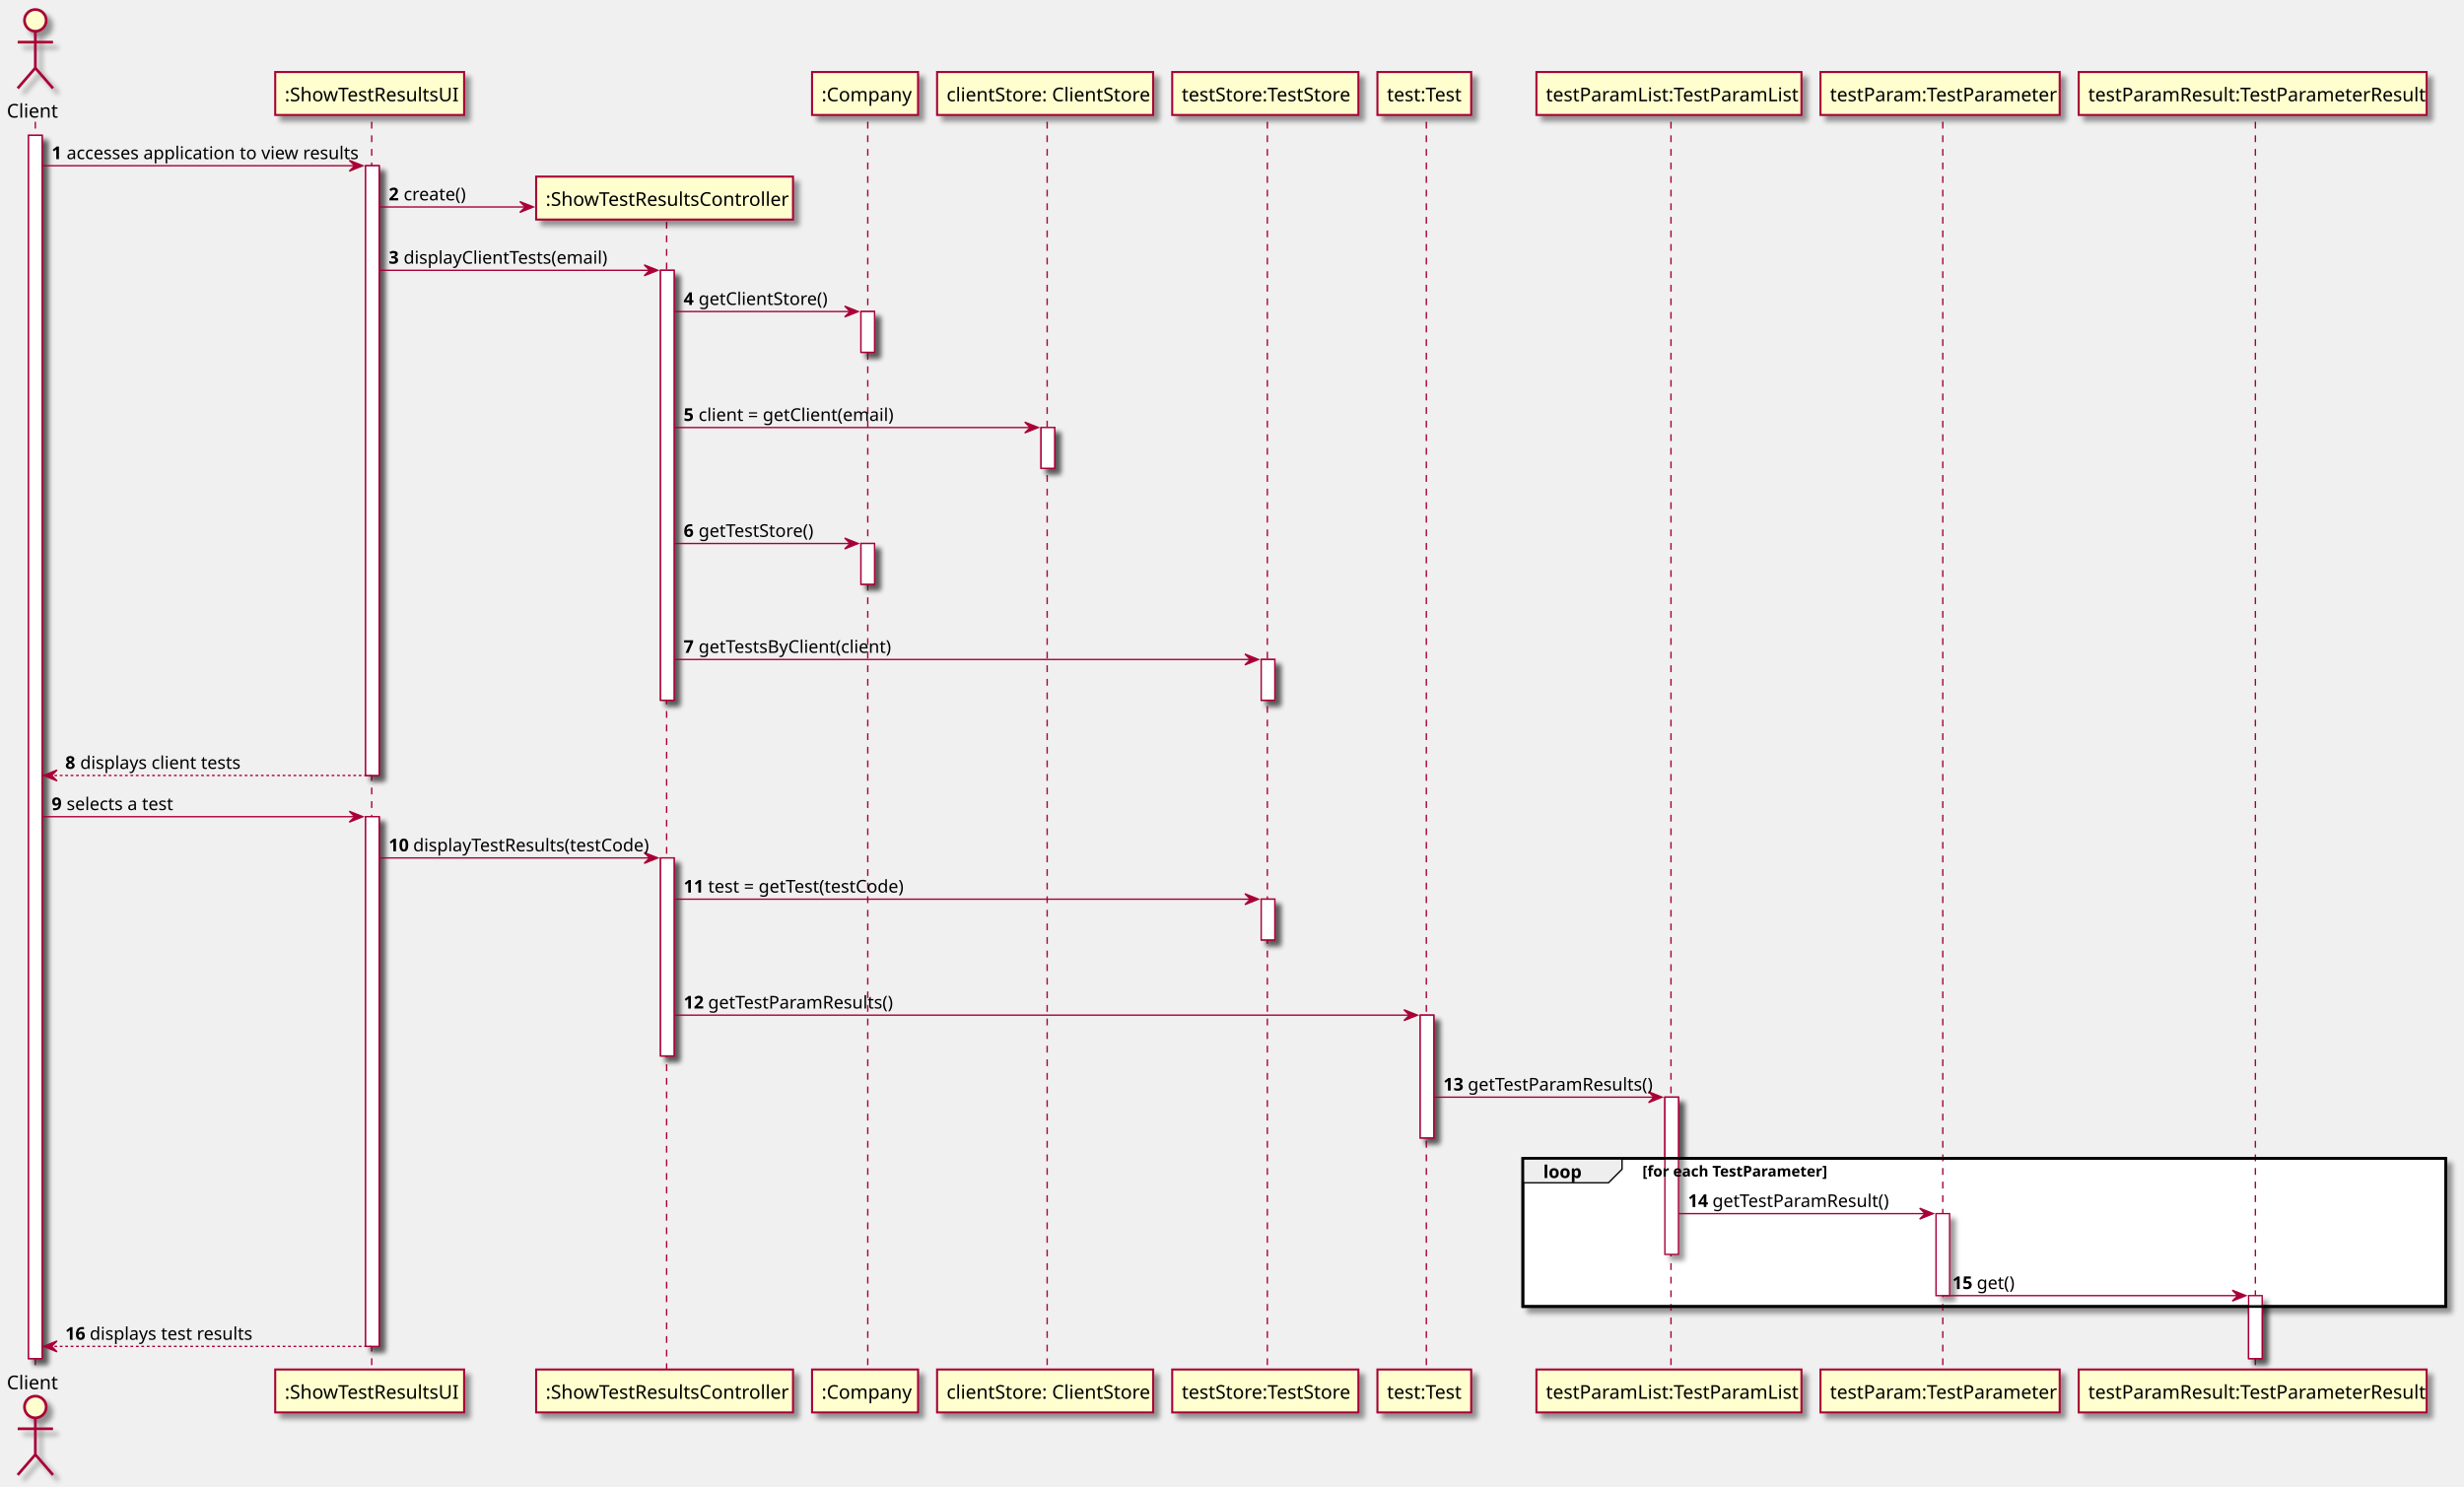
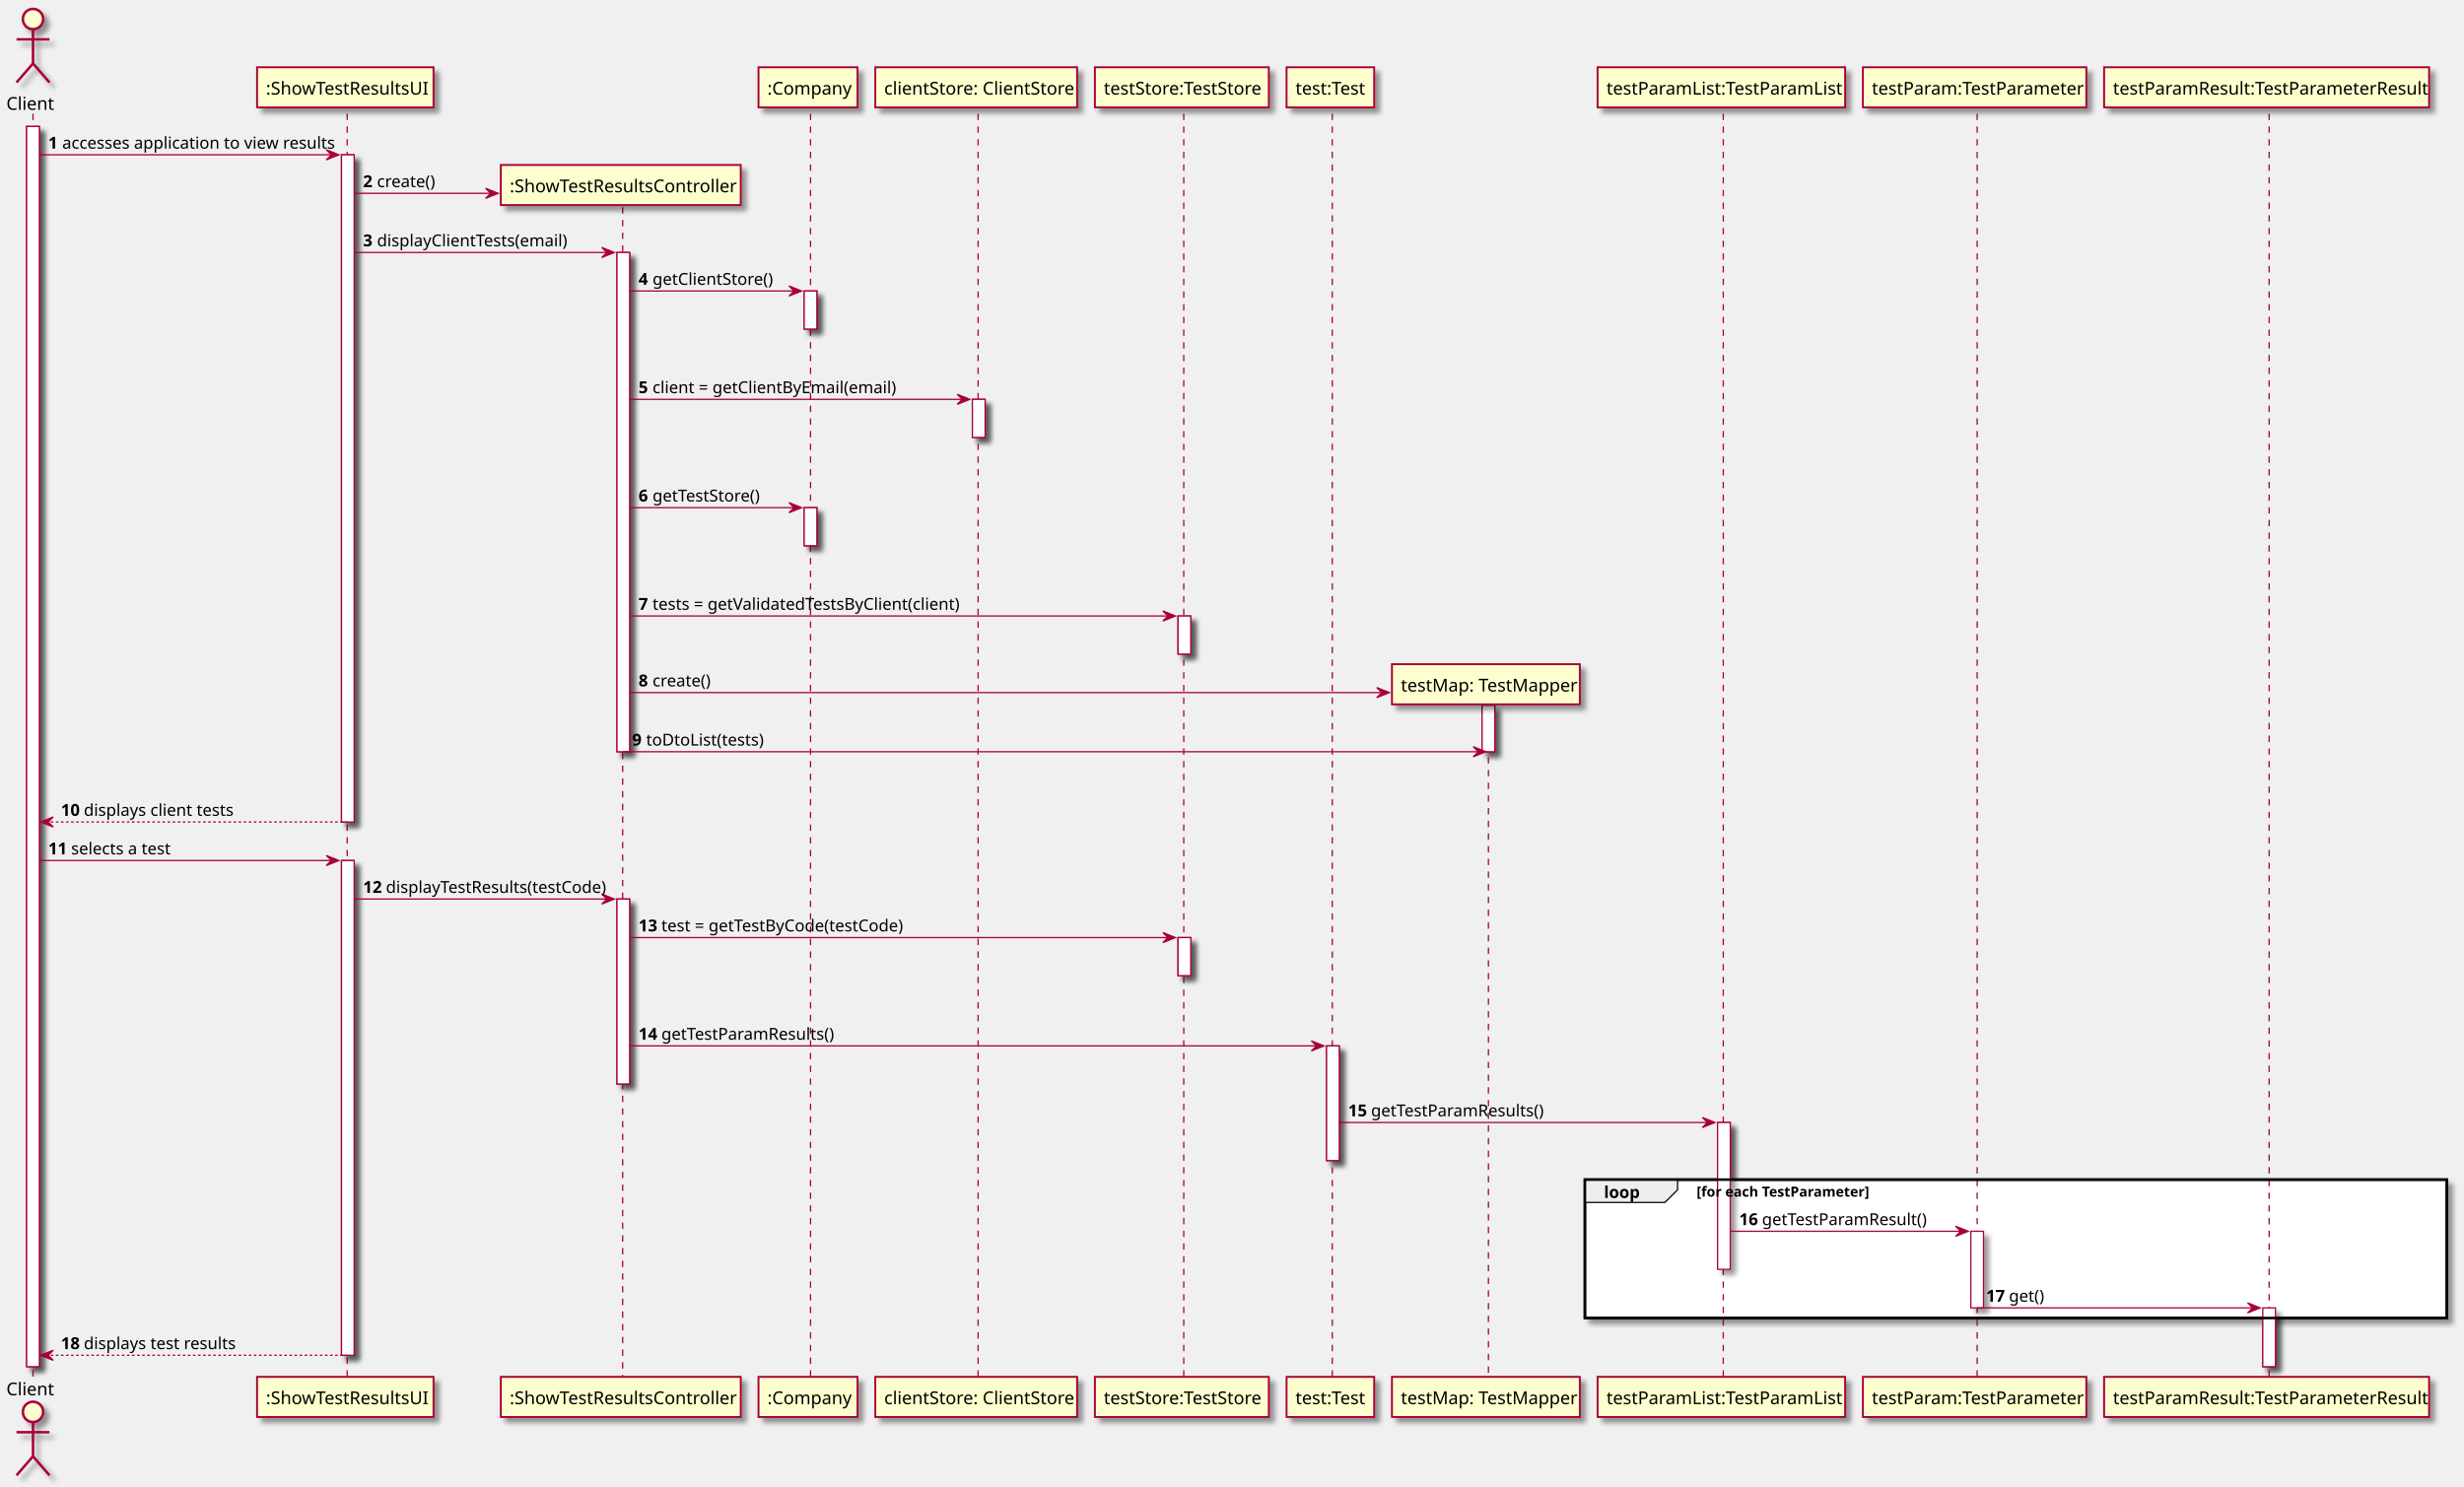
- <svg xmlns="http://www.w3.org/2000/svg" contentScriptType="application/ecmascript" contentStyleType="text/css" height="1094px" preserveAspectRatio="none" style="width:1813px;height:1094px;" version="1.1" viewBox="0 0 1813 1094" width="1813px" zoomAndPan="magnify">
+ <svg xmlns="http://www.w3.org/2000/svg" contentScriptType="application/ecmascript" contentStyleType="text/css" height="1171px" preserveAspectRatio="none" style="width:1941px;height:1171px;" version="1.1" viewBox="0 0 1941 1171" width="1941px" zoomAndPan="magnify">
  <defs>
-     <filter height="300%" id="f170vmx6jbg1ya" width="300%" x="-1" y="-1">
+     <filter height="300%" id="f13u9orrcyhufn" width="300%" x="-1" y="-1">
      <feGaussianBlur result="blurOut" stdDeviation="2.0" />
      <feColorMatrix in="blurOut" result="blurOut2" type="matrix" values="0 0 0 0 0 0 0 0 0 0 0 0 0 0 0 0 0 0 .4 0" />
      <feOffset dx="4.0" dy="4.0" in="blurOut2" result="blurOut3" />
      <feBlend in="SourceGraphic" in2="blurOut3" mode="normal" />
    </filter>
  </defs>
  <g>
-     <rect fill="#FFFFFF" filter="url(#f170vmx6jbg1ya)" height="900.234" style="stroke:#A80036;stroke-width:1.0;" width="10" x="21" y="99.609" />
-     <rect fill="#FFFFFF" filter="url(#f170vmx6jbg1ya)" height="448.719" style="stroke:#A80036;stroke-width:1.0;" width="10" x="269" y="121.961" />
-     <rect fill="#FFFFFF" filter="url(#f170vmx6jbg1ya)" height="389.812" style="stroke:#A80036;stroke-width:1.0;" width="10" x="269" y="601.031" />
-     <rect fill="#FFFFFF" filter="url(#f170vmx6jbg1ya)" height="316.406" style="stroke:#A80036;stroke-width:1.0;" width="10" x="486" y="198.922" />
-     <rect fill="#FFFFFF" filter="url(#f170vmx6jbg1ya)" height="145.703" style="stroke:#A80036;stroke-width:1.0;" width="10" x="486" y="631.383" />
-     <rect fill="#FFFFFF" filter="url(#f170vmx6jbg1ya)" height="30" style="stroke:#A80036;stroke-width:1.0;" width="10" x="633.5" y="229.273" />
-     <rect fill="#FFFFFF" filter="url(#f170vmx6jbg1ya)" height="30" style="stroke:#A80036;stroke-width:1.0;" width="10" x="633.5" y="399.977" />
-     <rect fill="#FFFFFF" filter="url(#f170vmx6jbg1ya)" height="30" style="stroke:#A80036;stroke-width:1.0;" width="10" x="766" y="314.625" />
-     <rect fill="#FFFFFF" filter="url(#f170vmx6jbg1ya)" height="30" style="stroke:#A80036;stroke-width:1.0;" width="10" x="928" y="485.328" />
-     <rect fill="#FFFFFF" filter="url(#f170vmx6jbg1ya)" height="30" style="stroke:#A80036;stroke-width:1.0;" width="10" x="928" y="661.734" />
-     <rect fill="#FFFFFF" filter="url(#f170vmx6jbg1ya)" height="90.352" style="stroke:#A80036;stroke-width:1.0;" width="10" x="1045" y="747.086" />
-     <rect fill="#FFFFFF" filter="url(#f170vmx6jbg1ya)" height="115.703" style="stroke:#A80036;stroke-width:1.0;" width="10" x="1225" y="807.438" />
-     <rect fill="#FFFFFF" filter="url(#f170vmx6jbg1ya)" height="60.352" style="stroke:#A80036;stroke-width:1.0;" width="10" x="1424.5" y="893.141" />
-     <rect fill="#FFFFFF" filter="url(#f170vmx6jbg1ya)" height="46.352" style="stroke:#A80036;stroke-width:1.0;" width="10" x="1654.5" y="953.492" />
-     <rect fill="#FFFFFF" filter="url(#f170vmx6jbg1ya)" height="109.055" style="stroke:#000000;stroke-width:2.0;" width="679" x="1120.5" y="852.438" />
-     <line style="stroke:#A80036;stroke-width:1.0;stroke-dasharray:5.0,5.0;" x1="26" x2="26" y1="89.609" y2="1008.844" />
-     <line style="stroke:#A80036;stroke-width:1.0;stroke-dasharray:5.0,5.0;" x1="273.5" x2="273.5" y1="89.609" y2="1008.844" />
-     <line style="stroke:#A80036;stroke-width:1.0;stroke-dasharray:5.0,5.0;" x1="490.5" x2="490.5" y1="163.266" y2="1008.844" />
-     <line style="stroke:#A80036;stroke-width:1.0;stroke-dasharray:5.0,5.0;" x1="638.5" x2="638.5" y1="89.609" y2="1008.844" />
-     <line style="stroke:#A80036;stroke-width:1.0;stroke-dasharray:5.0,5.0;" x1="770.5" x2="770.5" y1="89.609" y2="1008.844" />
-     <line style="stroke:#A80036;stroke-width:1.0;stroke-dasharray:5.0,5.0;" x1="932.5" x2="932.5" y1="89.609" y2="1008.844" />
-     <line style="stroke:#A80036;stroke-width:1.0;stroke-dasharray:5.0,5.0;" x1="1049.5" x2="1049.5" y1="89.609" y2="1008.844" />
-     <line style="stroke:#A80036;stroke-width:1.0;stroke-dasharray:5.0,5.0;" x1="1229.5" x2="1229.5" y1="89.609" y2="1008.844" />
-     <line style="stroke:#A80036;stroke-width:1.0;stroke-dasharray:5.0,5.0;" x1="1429.5" x2="1429.5" y1="89.609" y2="1008.844" />
-     <line style="stroke:#A80036;stroke-width:1.0;stroke-dasharray:5.0,5.0;" x1="1659.5" x2="1659.5" y1="89.609" y2="1008.844" />
+     <rect fill="#FFFFFF" filter="url(#f13u9orrcyhufn)" height="977.195" style="stroke:#A80036;stroke-width:1.0;" width="10" x="21" y="99.609" />
+     <rect fill="#FFFFFF" filter="url(#f13u9orrcyhufn)" height="525.68" style="stroke:#A80036;stroke-width:1.0;" width="10" x="269" y="121.961" />
+     <rect fill="#FFFFFF" filter="url(#f13u9orrcyhufn)" height="389.812" style="stroke:#A80036;stroke-width:1.0;" width="10" x="269" y="677.992" />
+     <rect fill="#FFFFFF" filter="url(#f13u9orrcyhufn)" height="393.367" style="stroke:#A80036;stroke-width:1.0;" width="10" x="486" y="198.922" />
+     <rect fill="#FFFFFF" filter="url(#f13u9orrcyhufn)" height="145.703" style="stroke:#A80036;stroke-width:1.0;" width="10" x="486" y="708.344" />
+     <rect fill="#FFFFFF" filter="url(#f13u9orrcyhufn)" height="30" style="stroke:#A80036;stroke-width:1.0;" width="10" x="633.5" y="229.273" />
+     <rect fill="#FFFFFF" filter="url(#f13u9orrcyhufn)" height="30" style="stroke:#A80036;stroke-width:1.0;" width="10" x="633.5" y="399.977" />
+     <rect fill="#FFFFFF" filter="url(#f13u9orrcyhufn)" height="30" style="stroke:#A80036;stroke-width:1.0;" width="10" x="766" y="314.625" />
+     <rect fill="#FFFFFF" filter="url(#f13u9orrcyhufn)" height="30" style="stroke:#A80036;stroke-width:1.0;" width="10" x="928" y="485.328" />
+     <rect fill="#FFFFFF" filter="url(#f13u9orrcyhufn)" height="30" style="stroke:#A80036;stroke-width:1.0;" width="10" x="928" y="738.695" />
+     <rect fill="#FFFFFF" filter="url(#f13u9orrcyhufn)" height="90.352" style="stroke:#A80036;stroke-width:1.0;" width="10" x="1045" y="824.047" />
+     <rect fill="#FFFFFF" filter="url(#f13u9orrcyhufn)" height="36.609" style="stroke:#A80036;stroke-width:1.0;" width="10" x="1167.5" y="555.68" />
+     <rect fill="#FFFFFF" filter="url(#f13u9orrcyhufn)" height="115.703" style="stroke:#A80036;stroke-width:1.0;" width="10" x="1353" y="884.398" />
+     <rect fill="#FFFFFF" filter="url(#f13u9orrcyhufn)" height="60.352" style="stroke:#A80036;stroke-width:1.0;" width="10" x="1552.5" y="970.102" />
+     <rect fill="#FFFFFF" filter="url(#f13u9orrcyhufn)" height="46.352" style="stroke:#A80036;stroke-width:1.0;" width="10" x="1782.5" y="1030.453" />
+     <rect fill="#FFFFFF" filter="url(#f13u9orrcyhufn)" height="109.055" style="stroke:#000000;stroke-width:2.0;" width="679" x="1248.5" y="929.398" />
+     <line style="stroke:#A80036;stroke-width:1.0;stroke-dasharray:5.0,5.0;" x1="26" x2="26" y1="89.609" y2="1085.805" />
+     <line style="stroke:#A80036;stroke-width:1.0;stroke-dasharray:5.0,5.0;" x1="273.5" x2="273.5" y1="89.609" y2="1085.805" />
+     <line style="stroke:#A80036;stroke-width:1.0;stroke-dasharray:5.0,5.0;" x1="490.5" x2="490.5" y1="163.266" y2="1085.805" />
+     <line style="stroke:#A80036;stroke-width:1.0;stroke-dasharray:5.0,5.0;" x1="638.5" x2="638.5" y1="89.609" y2="1085.805" />
+     <line style="stroke:#A80036;stroke-width:1.0;stroke-dasharray:5.0,5.0;" x1="770.5" x2="770.5" y1="89.609" y2="1085.805" />
+     <line style="stroke:#A80036;stroke-width:1.0;stroke-dasharray:5.0,5.0;" x1="932.5" x2="932.5" y1="89.609" y2="1085.805" />
+     <line style="stroke:#A80036;stroke-width:1.0;stroke-dasharray:5.0,5.0;" x1="1049.5" x2="1049.5" y1="89.609" y2="1085.805" />
+     <line style="stroke:#A80036;stroke-width:1.0;stroke-dasharray:5.0,5.0;" x1="1172.5" x2="1172.5" y1="556.633" y2="1085.805" />
+     <line style="stroke:#A80036;stroke-width:1.0;stroke-dasharray:5.0,5.0;" x1="1357.5" x2="1357.5" y1="89.609" y2="1085.805" />
+     <line style="stroke:#A80036;stroke-width:1.0;stroke-dasharray:5.0,5.0;" x1="1557.5" x2="1557.5" y1="89.609" y2="1085.805" />
+     <line style="stroke:#A80036;stroke-width:1.0;stroke-dasharray:5.0,5.0;" x1="1787.5" x2="1787.5" y1="89.609" y2="1085.805" />
    <text fill="#000000" font-family="sans-serif" font-size="14" lengthAdjust="spacing" textLength="36" x="5" y="86.533">Client</text>
-     <ellipse cx="26" cy="15" fill="#FEFECE" filter="url(#f170vmx6jbg1ya)" rx="8" ry="8" style="stroke:#A80036;stroke-width:2.0;" />
-     <path d="M26,23 L26,50 M13,31 L39,31 M26,50 L13,65 M26,50 L39,65 " fill="none" filter="url(#f170vmx6jbg1ya)" style="stroke:#A80036;stroke-width:2.0;" />
-     <text fill="#000000" font-family="sans-serif" font-size="14" lengthAdjust="spacing" textLength="36" x="5" y="1022.377">Client</text>
-     <ellipse cx="26" cy="1035.453" fill="#FEFECE" filter="url(#f170vmx6jbg1ya)" rx="8" ry="8" style="stroke:#A80036;stroke-width:2.0;" />
-     <path d="M26,1043.453 L26,1070.453 M13,1051.453 L39,1051.453 M26,1070.453 L13,1085.453 M26,1070.453 L39,1085.453 " fill="none" filter="url(#f170vmx6jbg1ya)" style="stroke:#A80036;stroke-width:2.0;" />
-     <rect fill="#FEFECE" filter="url(#f170vmx6jbg1ya)" height="31.609" style="stroke:#A80036;stroke-width:1.5;" width="139" x="202.5" y="53" />
+     <ellipse cx="26" cy="15" fill="#FEFECE" filter="url(#f13u9orrcyhufn)" rx="8" ry="8" style="stroke:#A80036;stroke-width:2.0;" />
+     <path d="M26,23 L26,50 M13,31 L39,31 M26,50 L13,65 M26,50 L39,65 " fill="none" filter="url(#f13u9orrcyhufn)" style="stroke:#A80036;stroke-width:2.0;" />
+     <text fill="#000000" font-family="sans-serif" font-size="14" lengthAdjust="spacing" textLength="36" x="5" y="1099.338">Client</text>
+     <ellipse cx="26" cy="1112.414" fill="#FEFECE" filter="url(#f13u9orrcyhufn)" rx="8" ry="8" style="stroke:#A80036;stroke-width:2.0;" />
+     <path d="M26,1120.414 L26,1147.414 M13,1128.414 L39,1128.414 M26,1147.414 L13,1162.414 M26,1147.414 L39,1162.414 " fill="none" filter="url(#f13u9orrcyhufn)" style="stroke:#A80036;stroke-width:2.0;" />
+     <rect fill="#FEFECE" filter="url(#f13u9orrcyhufn)" height="31.609" style="stroke:#A80036;stroke-width:1.5;" width="139" x="202.5" y="53" />
    <text fill="#000000" font-family="sans-serif" font-size="14" lengthAdjust="spacing" textLength="125" x="209.5" y="74.533">:ShowTestResultsUI</text>
-     <rect fill="#FEFECE" filter="url(#f170vmx6jbg1ya)" height="31.609" style="stroke:#A80036;stroke-width:1.5;" width="139" x="202.5" y="1007.844" />
-     <text fill="#000000" font-family="sans-serif" font-size="14" lengthAdjust="spacing" textLength="125" x="209.5" y="1029.377">:ShowTestResultsUI</text>
-     <rect fill="#FEFECE" filter="url(#f170vmx6jbg1ya)" height="31.609" style="stroke:#A80036;stroke-width:1.5;" width="189" x="394.5" y="1007.844" />
-     <text fill="#000000" font-family="sans-serif" font-size="14" lengthAdjust="spacing" textLength="175" x="401.5" y="1029.377">:ShowTestResultsController</text>
-     <rect fill="#FEFECE" filter="url(#f170vmx6jbg1ya)" height="31.609" style="stroke:#A80036;stroke-width:1.5;" width="78" x="597.5" y="53" />
+     <rect fill="#FEFECE" filter="url(#f13u9orrcyhufn)" height="31.609" style="stroke:#A80036;stroke-width:1.5;" width="139" x="202.5" y="1084.805" />
+     <text fill="#000000" font-family="sans-serif" font-size="14" lengthAdjust="spacing" textLength="125" x="209.5" y="1106.338">:ShowTestResultsUI</text>
+     <rect fill="#FEFECE" filter="url(#f13u9orrcyhufn)" height="31.609" style="stroke:#A80036;stroke-width:1.5;" width="189" x="394.5" y="1084.805" />
+     <text fill="#000000" font-family="sans-serif" font-size="14" lengthAdjust="spacing" textLength="175" x="401.5" y="1106.338">:ShowTestResultsController</text>
+     <rect fill="#FEFECE" filter="url(#f13u9orrcyhufn)" height="31.609" style="stroke:#A80036;stroke-width:1.5;" width="78" x="597.5" y="53" />
    <text fill="#000000" font-family="sans-serif" font-size="14" lengthAdjust="spacing" textLength="64" x="604.5" y="74.533">:Company</text>
-     <rect fill="#FEFECE" filter="url(#f170vmx6jbg1ya)" height="31.609" style="stroke:#A80036;stroke-width:1.5;" width="78" x="597.5" y="1007.844" />
-     <text fill="#000000" font-family="sans-serif" font-size="14" lengthAdjust="spacing" textLength="64" x="604.5" y="1029.377">:Company</text>
-     <rect fill="#FEFECE" filter="url(#f170vmx6jbg1ya)" height="31.609" style="stroke:#A80036;stroke-width:1.5;" width="159" x="689.5" y="53" />
+     <rect fill="#FEFECE" filter="url(#f13u9orrcyhufn)" height="31.609" style="stroke:#A80036;stroke-width:1.5;" width="78" x="597.5" y="1084.805" />
+     <text fill="#000000" font-family="sans-serif" font-size="14" lengthAdjust="spacing" textLength="64" x="604.5" y="1106.338">:Company</text>
+     <rect fill="#FEFECE" filter="url(#f13u9orrcyhufn)" height="31.609" style="stroke:#A80036;stroke-width:1.5;" width="159" x="689.5" y="53" />
    <text fill="#000000" font-family="sans-serif" font-size="14" lengthAdjust="spacing" textLength="145" x="696.5" y="74.533">clientStore: ClientStore</text>
-     <rect fill="#FEFECE" filter="url(#f170vmx6jbg1ya)" height="31.609" style="stroke:#A80036;stroke-width:1.5;" width="159" x="689.5" y="1007.844" />
-     <text fill="#000000" font-family="sans-serif" font-size="14" lengthAdjust="spacing" textLength="145" x="696.5" y="1029.377">clientStore: ClientStore</text>
-     <rect fill="#FEFECE" filter="url(#f170vmx6jbg1ya)" height="31.609" style="stroke:#A80036;stroke-width:1.5;" width="137" x="862.5" y="53" />
+     <rect fill="#FEFECE" filter="url(#f13u9orrcyhufn)" height="31.609" style="stroke:#A80036;stroke-width:1.5;" width="159" x="689.5" y="1084.805" />
+     <text fill="#000000" font-family="sans-serif" font-size="14" lengthAdjust="spacing" textLength="145" x="696.5" y="1106.338">clientStore: ClientStore</text>
+     <rect fill="#FEFECE" filter="url(#f13u9orrcyhufn)" height="31.609" style="stroke:#A80036;stroke-width:1.5;" width="137" x="862.5" y="53" />
    <text fill="#000000" font-family="sans-serif" font-size="14" lengthAdjust="spacing" textLength="123" x="869.5" y="74.533">testStore:TestStore</text>
-     <rect fill="#FEFECE" filter="url(#f170vmx6jbg1ya)" height="31.609" style="stroke:#A80036;stroke-width:1.5;" width="137" x="862.5" y="1007.844" />
-     <text fill="#000000" font-family="sans-serif" font-size="14" lengthAdjust="spacing" textLength="123" x="869.5" y="1029.377">testStore:TestStore</text>
-     <rect fill="#FEFECE" filter="url(#f170vmx6jbg1ya)" height="31.609" style="stroke:#A80036;stroke-width:1.5;" width="69" x="1013.5" y="53" />
+     <rect fill="#FEFECE" filter="url(#f13u9orrcyhufn)" height="31.609" style="stroke:#A80036;stroke-width:1.5;" width="137" x="862.5" y="1084.805" />
+     <text fill="#000000" font-family="sans-serif" font-size="14" lengthAdjust="spacing" textLength="123" x="869.5" y="1106.338">testStore:TestStore</text>
+     <rect fill="#FEFECE" filter="url(#f13u9orrcyhufn)" height="31.609" style="stroke:#A80036;stroke-width:1.5;" width="69" x="1013.5" y="53" />
    <text fill="#000000" font-family="sans-serif" font-size="14" lengthAdjust="spacing" textLength="55" x="1020.5" y="74.533">test:Test</text>
-     <rect fill="#FEFECE" filter="url(#f170vmx6jbg1ya)" height="31.609" style="stroke:#A80036;stroke-width:1.5;" width="69" x="1013.5" y="1007.844" />
-     <text fill="#000000" font-family="sans-serif" font-size="14" lengthAdjust="spacing" textLength="55" x="1020.5" y="1029.377">test:Test</text>
-     <rect fill="#FEFECE" filter="url(#f170vmx6jbg1ya)" height="31.609" style="stroke:#A80036;stroke-width:1.5;" width="195" x="1130.5" y="53" />
-     <text fill="#000000" font-family="sans-serif" font-size="14" lengthAdjust="spacing" textLength="181" x="1137.5" y="74.533">testParamList:TestParamList</text>
-     <rect fill="#FEFECE" filter="url(#f170vmx6jbg1ya)" height="31.609" style="stroke:#A80036;stroke-width:1.5;" width="195" x="1130.5" y="1007.844" />
-     <text fill="#000000" font-family="sans-serif" font-size="14" lengthAdjust="spacing" textLength="181" x="1137.5" y="1029.377">testParamList:TestParamList</text>
-     <rect fill="#FEFECE" filter="url(#f170vmx6jbg1ya)" height="31.609" style="stroke:#A80036;stroke-width:1.5;" width="176" x="1339.5" y="53" />
-     <text fill="#000000" font-family="sans-serif" font-size="14" lengthAdjust="spacing" textLength="162" x="1346.5" y="74.533">testParam:TestParameter</text>
-     <rect fill="#FEFECE" filter="url(#f170vmx6jbg1ya)" height="31.609" style="stroke:#A80036;stroke-width:1.5;" width="176" x="1339.5" y="1007.844" />
-     <text fill="#000000" font-family="sans-serif" font-size="14" lengthAdjust="spacing" textLength="162" x="1346.5" y="1029.377">testParam:TestParameter</text>
-     <rect fill="#FEFECE" filter="url(#f170vmx6jbg1ya)" height="31.609" style="stroke:#A80036;stroke-width:1.5;" width="256" x="1529.5" y="53" />
-     <text fill="#000000" font-family="sans-serif" font-size="14" lengthAdjust="spacing" textLength="242" x="1536.5" y="74.533">testParamResult:TestParameterResult</text>
-     <rect fill="#FEFECE" filter="url(#f170vmx6jbg1ya)" height="31.609" style="stroke:#A80036;stroke-width:1.5;" width="256" x="1529.5" y="1007.844" />
-     <text fill="#000000" font-family="sans-serif" font-size="14" lengthAdjust="spacing" textLength="242" x="1536.5" y="1029.377">testParamResult:TestParameterResult</text>
-     <rect fill="#FFFFFF" filter="url(#f170vmx6jbg1ya)" height="900.234" style="stroke:#A80036;stroke-width:1.0;" width="10" x="21" y="99.609" />
-     <rect fill="#FFFFFF" filter="url(#f170vmx6jbg1ya)" height="448.719" style="stroke:#A80036;stroke-width:1.0;" width="10" x="269" y="121.961" />
-     <rect fill="#FFFFFF" filter="url(#f170vmx6jbg1ya)" height="389.812" style="stroke:#A80036;stroke-width:1.0;" width="10" x="269" y="601.031" />
-     <rect fill="#FFFFFF" filter="url(#f170vmx6jbg1ya)" height="316.406" style="stroke:#A80036;stroke-width:1.0;" width="10" x="486" y="198.922" />
-     <rect fill="#FFFFFF" filter="url(#f170vmx6jbg1ya)" height="145.703" style="stroke:#A80036;stroke-width:1.0;" width="10" x="486" y="631.383" />
-     <rect fill="#FFFFFF" filter="url(#f170vmx6jbg1ya)" height="30" style="stroke:#A80036;stroke-width:1.0;" width="10" x="633.5" y="229.273" />
-     <rect fill="#FFFFFF" filter="url(#f170vmx6jbg1ya)" height="30" style="stroke:#A80036;stroke-width:1.0;" width="10" x="633.5" y="399.977" />
-     <rect fill="#FFFFFF" filter="url(#f170vmx6jbg1ya)" height="30" style="stroke:#A80036;stroke-width:1.0;" width="10" x="766" y="314.625" />
-     <rect fill="#FFFFFF" filter="url(#f170vmx6jbg1ya)" height="30" style="stroke:#A80036;stroke-width:1.0;" width="10" x="928" y="485.328" />
-     <rect fill="#FFFFFF" filter="url(#f170vmx6jbg1ya)" height="30" style="stroke:#A80036;stroke-width:1.0;" width="10" x="928" y="661.734" />
-     <rect fill="#FFFFFF" filter="url(#f170vmx6jbg1ya)" height="90.352" style="stroke:#A80036;stroke-width:1.0;" width="10" x="1045" y="747.086" />
-     <rect fill="#FFFFFF" filter="url(#f170vmx6jbg1ya)" height="115.703" style="stroke:#A80036;stroke-width:1.0;" width="10" x="1225" y="807.438" />
-     <rect fill="#FFFFFF" filter="url(#f170vmx6jbg1ya)" height="60.352" style="stroke:#A80036;stroke-width:1.0;" width="10" x="1424.5" y="893.141" />
-     <rect fill="#FFFFFF" filter="url(#f170vmx6jbg1ya)" height="46.352" style="stroke:#A80036;stroke-width:1.0;" width="10" x="1654.5" y="953.492" />
+     <rect fill="#FEFECE" filter="url(#f13u9orrcyhufn)" height="31.609" style="stroke:#A80036;stroke-width:1.5;" width="69" x="1013.5" y="1084.805" />
+     <text fill="#000000" font-family="sans-serif" font-size="14" lengthAdjust="spacing" textLength="55" x="1020.5" y="1106.338">test:Test</text>
+     <rect fill="#FEFECE" filter="url(#f13u9orrcyhufn)" height="31.609" style="stroke:#A80036;stroke-width:1.5;" width="148" x="1096.5" y="1084.805" />
+     <text fill="#000000" font-family="sans-serif" font-size="14" lengthAdjust="spacing" textLength="134" x="1103.5" y="1106.338">testMap: TestMapper</text>
+     <rect fill="#FEFECE" filter="url(#f13u9orrcyhufn)" height="31.609" style="stroke:#A80036;stroke-width:1.5;" width="195" x="1258.5" y="53" />
+     <text fill="#000000" font-family="sans-serif" font-size="14" lengthAdjust="spacing" textLength="181" x="1265.5" y="74.533">testParamList:TestParamList</text>
+     <rect fill="#FEFECE" filter="url(#f13u9orrcyhufn)" height="31.609" style="stroke:#A80036;stroke-width:1.5;" width="195" x="1258.5" y="1084.805" />
+     <text fill="#000000" font-family="sans-serif" font-size="14" lengthAdjust="spacing" textLength="181" x="1265.5" y="1106.338">testParamList:TestParamList</text>
+     <rect fill="#FEFECE" filter="url(#f13u9orrcyhufn)" height="31.609" style="stroke:#A80036;stroke-width:1.5;" width="176" x="1467.5" y="53" />
+     <text fill="#000000" font-family="sans-serif" font-size="14" lengthAdjust="spacing" textLength="162" x="1474.5" y="74.533">testParam:TestParameter</text>
+     <rect fill="#FEFECE" filter="url(#f13u9orrcyhufn)" height="31.609" style="stroke:#A80036;stroke-width:1.5;" width="176" x="1467.5" y="1084.805" />
+     <text fill="#000000" font-family="sans-serif" font-size="14" lengthAdjust="spacing" textLength="162" x="1474.5" y="1106.338">testParam:TestParameter</text>
+     <rect fill="#FEFECE" filter="url(#f13u9orrcyhufn)" height="31.609" style="stroke:#A80036;stroke-width:1.5;" width="256" x="1657.5" y="53" />
+     <text fill="#000000" font-family="sans-serif" font-size="14" lengthAdjust="spacing" textLength="242" x="1664.5" y="74.533">testParamResult:TestParameterResult</text>
+     <rect fill="#FEFECE" filter="url(#f13u9orrcyhufn)" height="31.609" style="stroke:#A80036;stroke-width:1.5;" width="256" x="1657.5" y="1084.805" />
+     <text fill="#000000" font-family="sans-serif" font-size="14" lengthAdjust="spacing" textLength="242" x="1664.5" y="1106.338">testParamResult:TestParameterResult</text>
+     <rect fill="#FFFFFF" filter="url(#f13u9orrcyhufn)" height="977.195" style="stroke:#A80036;stroke-width:1.0;" width="10" x="21" y="99.609" />
+     <rect fill="#FFFFFF" filter="url(#f13u9orrcyhufn)" height="525.68" style="stroke:#A80036;stroke-width:1.0;" width="10" x="269" y="121.961" />
+     <rect fill="#FFFFFF" filter="url(#f13u9orrcyhufn)" height="389.812" style="stroke:#A80036;stroke-width:1.0;" width="10" x="269" y="677.992" />
+     <rect fill="#FFFFFF" filter="url(#f13u9orrcyhufn)" height="393.367" style="stroke:#A80036;stroke-width:1.0;" width="10" x="486" y="198.922" />
+     <rect fill="#FFFFFF" filter="url(#f13u9orrcyhufn)" height="145.703" style="stroke:#A80036;stroke-width:1.0;" width="10" x="486" y="708.344" />
+     <rect fill="#FFFFFF" filter="url(#f13u9orrcyhufn)" height="30" style="stroke:#A80036;stroke-width:1.0;" width="10" x="633.5" y="229.273" />
+     <rect fill="#FFFFFF" filter="url(#f13u9orrcyhufn)" height="30" style="stroke:#A80036;stroke-width:1.0;" width="10" x="633.5" y="399.977" />
+     <rect fill="#FFFFFF" filter="url(#f13u9orrcyhufn)" height="30" style="stroke:#A80036;stroke-width:1.0;" width="10" x="766" y="314.625" />
+     <rect fill="#FFFFFF" filter="url(#f13u9orrcyhufn)" height="30" style="stroke:#A80036;stroke-width:1.0;" width="10" x="928" y="485.328" />
+     <rect fill="#FFFFFF" filter="url(#f13u9orrcyhufn)" height="30" style="stroke:#A80036;stroke-width:1.0;" width="10" x="928" y="738.695" />
+     <rect fill="#FFFFFF" filter="url(#f13u9orrcyhufn)" height="90.352" style="stroke:#A80036;stroke-width:1.0;" width="10" x="1045" y="824.047" />
+     <rect fill="#FFFFFF" filter="url(#f13u9orrcyhufn)" height="36.609" style="stroke:#A80036;stroke-width:1.0;" width="10" x="1167.5" y="555.68" />
+     <rect fill="#FFFFFF" filter="url(#f13u9orrcyhufn)" height="115.703" style="stroke:#A80036;stroke-width:1.0;" width="10" x="1353" y="884.398" />
+     <rect fill="#FFFFFF" filter="url(#f13u9orrcyhufn)" height="60.352" style="stroke:#A80036;stroke-width:1.0;" width="10" x="1552.5" y="970.102" />
+     <rect fill="#FFFFFF" filter="url(#f13u9orrcyhufn)" height="46.352" style="stroke:#A80036;stroke-width:1.0;" width="10" x="1782.5" y="1030.453" />
    <polygon fill="#A80036" points="257,117.961,267,121.961,257,125.961,261,121.961" style="stroke:#A80036;stroke-width:1.0;" />
    <line style="stroke:#A80036;stroke-width:1.0;" x1="31" x2="263" y1="121.961" y2="121.961" />
    <text fill="#000000" font-family="sans-serif" font-size="13" font-weight="bold" lengthAdjust="spacing" textLength="7" x="38" y="117.105">1</text>
    <text fill="#000000" font-family="sans-serif" font-size="13" lengthAdjust="spacing" textLength="208" x="49" y="117.105">accesses application to view results</text>
    <polygon fill="#A80036" points="382.5,148.312,392.5,152.312,382.5,156.312,386.5,152.312" style="stroke:#A80036;stroke-width:1.0;" />
    <line style="stroke:#A80036;stroke-width:1.0;" x1="279" x2="388.5" y1="152.312" y2="152.312" />
    <text fill="#000000" font-family="sans-serif" font-size="13" font-weight="bold" lengthAdjust="spacing" textLength="7" x="286" y="147.456">2</text>
    <text fill="#000000" font-family="sans-serif" font-size="13" lengthAdjust="spacing" textLength="44" x="297" y="147.456">create()</text>
-     <rect fill="#FEFECE" filter="url(#f170vmx6jbg1ya)" height="31.609" style="stroke:#A80036;stroke-width:1.5;" width="189" x="394.5" y="129.961" />
+     <rect fill="#FEFECE" filter="url(#f13u9orrcyhufn)" height="31.609" style="stroke:#A80036;stroke-width:1.5;" width="189" x="394.5" y="129.961" />
    <text fill="#000000" font-family="sans-serif" font-size="14" lengthAdjust="spacing" textLength="175" x="401.5" y="151.494">:ShowTestResultsController</text>
    <polygon fill="#A80036" points="474,194.922,484,198.922,474,202.922,478,198.922" style="stroke:#A80036;stroke-width:1.0;" />
    <line style="stroke:#A80036;stroke-width:1.0;" x1="279" x2="480" y1="198.922" y2="198.922" />
    <text fill="#000000" font-family="sans-serif" font-size="13" font-weight="bold" lengthAdjust="spacing" textLength="7" x="286" y="194.065">3</text>
    <text fill="#000000" font-family="sans-serif" font-size="13" lengthAdjust="spacing" textLength="145" x="297" y="194.065">displayClientTests(email)</text>
    <polygon fill="#A80036" points="621.5,225.273,631.5,229.273,621.5,233.273,625.5,229.273" style="stroke:#A80036;stroke-width:1.0;" />
    <line style="stroke:#A80036;stroke-width:1.0;" x1="496" x2="627.5" y1="229.273" y2="229.273" />
    <text fill="#000000" font-family="sans-serif" font-size="13" font-weight="bold" lengthAdjust="spacing" textLength="7" x="503" y="224.417">4</text>
    <text fill="#000000" font-family="sans-serif" font-size="13" lengthAdjust="spacing" textLength="90" x="514" y="224.417">getClientStore()</text>
    <polygon fill="#A80036" points="754,310.625,764,314.625,754,318.625,758,314.625" style="stroke:#A80036;stroke-width:1.0;" />
    <line style="stroke:#A80036;stroke-width:1.0;" x1="496" x2="760" y1="314.625" y2="314.625" />
    <text fill="#000000" font-family="sans-serif" font-size="13" font-weight="bold" lengthAdjust="spacing" textLength="7" x="503" y="309.769">5</text>
-     <text fill="#000000" font-family="sans-serif" font-size="13" lengthAdjust="spacing" textLength="137" x="514" y="309.769">client = getClient(email)</text>
+     <text fill="#000000" font-family="sans-serif" font-size="13" lengthAdjust="spacing" textLength="186" x="514" y="309.769">client = getClientByEmail(email)</text>
    <polygon fill="#A80036" points="621.5,395.977,631.5,399.977,621.5,403.977,625.5,399.977" style="stroke:#A80036;stroke-width:1.0;" />
    <line style="stroke:#A80036;stroke-width:1.0;" x1="496" x2="627.5" y1="399.977" y2="399.977" />
    <text fill="#000000" font-family="sans-serif" font-size="13" font-weight="bold" lengthAdjust="spacing" textLength="7" x="503" y="395.12">6</text>
    <text fill="#000000" font-family="sans-serif" font-size="13" lengthAdjust="spacing" textLength="82" x="514" y="395.12">getTestStore()</text>
    <polygon fill="#A80036" points="916,481.328,926,485.328,916,489.328,920,485.328" style="stroke:#A80036;stroke-width:1.0;" />
    <line style="stroke:#A80036;stroke-width:1.0;" x1="496" x2="922" y1="485.328" y2="485.328" />
    <text fill="#000000" font-family="sans-serif" font-size="13" font-weight="bold" lengthAdjust="spacing" textLength="7" x="503" y="480.472">7</text>
-     <text fill="#000000" font-family="sans-serif" font-size="13" lengthAdjust="spacing" textLength="138" x="514" y="480.472">getTestsByClient(client)</text>
-     <polygon fill="#A80036" points="42,566.68,32,570.68,42,574.68,38,570.68" style="stroke:#A80036;stroke-width:1.0;" />
-     <line style="stroke:#A80036;stroke-width:1.0;stroke-dasharray:2.0,2.0;" x1="36" x2="273" y1="570.68" y2="570.68" />
-     <text fill="#000000" font-family="sans-serif" font-size="13" font-weight="bold" lengthAdjust="spacing" textLength="7" x="48" y="565.823">8</text>
-     <text fill="#000000" font-family="sans-serif" font-size="13" lengthAdjust="spacing" textLength="116" x="59" y="565.823">displays client tests</text>
-     <polygon fill="#A80036" points="257,597.031,267,601.031,257,605.031,261,601.031" style="stroke:#A80036;stroke-width:1.0;" />
-     <line style="stroke:#A80036;stroke-width:1.0;" x1="31" x2="263" y1="601.031" y2="601.031" />
-     <text fill="#000000" font-family="sans-serif" font-size="13" font-weight="bold" lengthAdjust="spacing" textLength="7" x="38" y="596.175">9</text>
-     <text fill="#000000" font-family="sans-serif" font-size="13" lengthAdjust="spacing" textLength="79" x="49" y="596.175">selects a test</text>
-     <polygon fill="#A80036" points="474,627.383,484,631.383,474,635.383,478,631.383" style="stroke:#A80036;stroke-width:1.0;" />
-     <line style="stroke:#A80036;stroke-width:1.0;" x1="279" x2="480" y1="631.383" y2="631.383" />
-     <text fill="#000000" font-family="sans-serif" font-size="13" font-weight="bold" lengthAdjust="spacing" textLength="14" x="286" y="626.526">10</text>
-     <text fill="#000000" font-family="sans-serif" font-size="13" lengthAdjust="spacing" textLength="170" x="304" y="626.526">displayTestResults(testCode)</text>
-     <polygon fill="#A80036" points="916,657.734,926,661.734,916,665.734,920,661.734" style="stroke:#A80036;stroke-width:1.0;" />
-     <line style="stroke:#A80036;stroke-width:1.0;" x1="496" x2="922" y1="661.734" y2="661.734" />
-     <text fill="#000000" font-family="sans-serif" font-size="13" font-weight="bold" lengthAdjust="spacing" textLength="14" x="503" y="656.878">11</text>
-     <text fill="#000000" font-family="sans-serif" font-size="13" lengthAdjust="spacing" textLength="141" x="521" y="656.878">test = getTest(testCode)</text>
-     <polygon fill="#A80036" points="1033,743.086,1043,747.086,1033,751.086,1037,747.086" style="stroke:#A80036;stroke-width:1.0;" />
-     <line style="stroke:#A80036;stroke-width:1.0;" x1="496" x2="1039" y1="747.086" y2="747.086" />
-     <text fill="#000000" font-family="sans-serif" font-size="13" font-weight="bold" lengthAdjust="spacing" textLength="14" x="503" y="742.23">12</text>
-     <text fill="#000000" font-family="sans-serif" font-size="13" lengthAdjust="spacing" textLength="133" x="521" y="742.23">getTestParamResults()</text>
-     <polygon fill="#A80036" points="1213,803.438,1223,807.438,1213,811.438,1217,807.438" style="stroke:#A80036;stroke-width:1.0;" />
-     <line style="stroke:#A80036;stroke-width:1.0;" x1="1055" x2="1219" y1="807.438" y2="807.438" />
-     <text fill="#000000" font-family="sans-serif" font-size="13" font-weight="bold" lengthAdjust="spacing" textLength="14" x="1062" y="802.581">13</text>
-     <text fill="#000000" font-family="sans-serif" font-size="13" lengthAdjust="spacing" textLength="133" x="1080" y="802.581">getTestParamResults()</text>
-     <path d="M1120.5,852.438 L1193.5,852.438 L1193.5,860.438 L1183.5,870.438 L1120.5,870.438 L1120.5,852.438 " fill="#EEEEEE" style="stroke:#000000;stroke-width:1.0;" />
-     <rect fill="none" height="109.055" style="stroke:#000000;stroke-width:2.0;" width="679" x="1120.5" y="852.438" />
-     <text fill="#000000" font-family="sans-serif" font-size="13" font-weight="bold" lengthAdjust="spacing" textLength="28" x="1135.5" y="866.933">loop</text>
-     <text fill="#000000" font-family="sans-serif" font-size="11" font-weight="bold" lengthAdjust="spacing" textLength="139" x="1208.5" y="865.856">[for each TestParameter]</text>
-     <polygon fill="#A80036" points="1412.5,889.141,1422.5,893.141,1412.5,897.141,1416.5,893.141" style="stroke:#A80036;stroke-width:1.0;" />
-     <line style="stroke:#A80036;stroke-width:1.0;" x1="1235" x2="1418.5" y1="893.141" y2="893.141" />
-     <text fill="#000000" font-family="sans-serif" font-size="13" font-weight="bold" lengthAdjust="spacing" textLength="14" x="1242" y="888.284">14</text>
-     <text fill="#000000" font-family="sans-serif" font-size="13" lengthAdjust="spacing" textLength="126" x="1260" y="888.284">getTestParamResult()</text>
-     <polygon fill="#A80036" points="1642.5,949.492,1652.5,953.492,1642.5,957.492,1646.5,953.492" style="stroke:#A80036;stroke-width:1.0;" />
-     <line style="stroke:#A80036;stroke-width:1.0;" x1="1429.5" x2="1648.5" y1="953.492" y2="953.492" />
-     <text fill="#000000" font-family="sans-serif" font-size="13" font-weight="bold" lengthAdjust="spacing" textLength="14" x="1436.5" y="948.636">15</text>
-     <text fill="#000000" font-family="sans-serif" font-size="13" lengthAdjust="spacing" textLength="26" x="1454.5" y="948.636">get()</text>
-     <polygon fill="#A80036" points="42,986.844,32,990.844,42,994.844,38,990.844" style="stroke:#A80036;stroke-width:1.0;" />
-     <line style="stroke:#A80036;stroke-width:1.0;stroke-dasharray:2.0,2.0;" x1="36" x2="273" y1="990.844" y2="990.844" />
-     <text fill="#000000" font-family="sans-serif" font-size="13" font-weight="bold" lengthAdjust="spacing" textLength="14" x="48" y="985.987">16</text>
-     <text fill="#000000" font-family="sans-serif" font-size="13" lengthAdjust="spacing" textLength="117" x="66" y="985.987">displays test results</text>
+     <text fill="#000000" font-family="sans-serif" font-size="13" lengthAdjust="spacing" textLength="237" x="514" y="480.472">tests = getValidatedTestsByClient(client)</text>
+     <polygon fill="#A80036" points="1084.5,541.68,1094.5,545.68,1084.5,549.68,1088.5,545.68" style="stroke:#A80036;stroke-width:1.0;" />
+     <line style="stroke:#A80036;stroke-width:1.0;" x1="496" x2="1090.5" y1="545.68" y2="545.68" />
+     <text fill="#000000" font-family="sans-serif" font-size="13" font-weight="bold" lengthAdjust="spacing" textLength="7" x="503" y="540.823">8</text>
+     <text fill="#000000" font-family="sans-serif" font-size="13" lengthAdjust="spacing" textLength="44" x="514" y="540.823">create()</text>
+     <rect fill="#FEFECE" filter="url(#f13u9orrcyhufn)" height="31.609" style="stroke:#A80036;stroke-width:1.5;" width="148" x="1096.5" y="523.328" />
+     <text fill="#000000" font-family="sans-serif" font-size="14" lengthAdjust="spacing" textLength="134" x="1103.5" y="544.861">testMap: TestMapper</text>
+     <polygon fill="#A80036" points="1160.5,588.289,1170.5,592.289,1160.5,596.289,1164.5,592.289" style="stroke:#A80036;stroke-width:1.0;" />
+     <line style="stroke:#A80036;stroke-width:1.0;" x1="491" x2="1166.5" y1="592.289" y2="592.289" />
+     <text fill="#000000" font-family="sans-serif" font-size="13" font-weight="bold" lengthAdjust="spacing" textLength="7" x="498" y="587.433">9</text>
+     <text fill="#000000" font-family="sans-serif" font-size="13" lengthAdjust="spacing" textLength="89" x="509" y="587.433">toDtoList(tests)</text>
+     <polygon fill="#A80036" points="42,643.641,32,647.641,42,651.641,38,647.641" style="stroke:#A80036;stroke-width:1.0;" />
+     <line style="stroke:#A80036;stroke-width:1.0;stroke-dasharray:2.0,2.0;" x1="36" x2="273" y1="647.641" y2="647.641" />
+     <text fill="#000000" font-family="sans-serif" font-size="13" font-weight="bold" lengthAdjust="spacing" textLength="14" x="48" y="642.784">10</text>
+     <text fill="#000000" font-family="sans-serif" font-size="13" lengthAdjust="spacing" textLength="116" x="66" y="642.784">displays client tests</text>
+     <polygon fill="#A80036" points="257,673.992,267,677.992,257,681.992,261,677.992" style="stroke:#A80036;stroke-width:1.0;" />
+     <line style="stroke:#A80036;stroke-width:1.0;" x1="31" x2="263" y1="677.992" y2="677.992" />
+     <text fill="#000000" font-family="sans-serif" font-size="13" font-weight="bold" lengthAdjust="spacing" textLength="14" x="38" y="673.136">11</text>
+     <text fill="#000000" font-family="sans-serif" font-size="13" lengthAdjust="spacing" textLength="79" x="56" y="673.136">selects a test</text>
+     <polygon fill="#A80036" points="474,704.344,484,708.344,474,712.344,478,708.344" style="stroke:#A80036;stroke-width:1.0;" />
+     <line style="stroke:#A80036;stroke-width:1.0;" x1="279" x2="480" y1="708.344" y2="708.344" />
+     <text fill="#000000" font-family="sans-serif" font-size="13" font-weight="bold" lengthAdjust="spacing" textLength="14" x="286" y="703.487">12</text>
+     <text fill="#000000" font-family="sans-serif" font-size="13" lengthAdjust="spacing" textLength="170" x="304" y="703.487">displayTestResults(testCode)</text>
+     <polygon fill="#A80036" points="916,734.695,926,738.695,916,742.695,920,738.695" style="stroke:#A80036;stroke-width:1.0;" />
+     <line style="stroke:#A80036;stroke-width:1.0;" x1="496" x2="922" y1="738.695" y2="738.695" />
+     <text fill="#000000" font-family="sans-serif" font-size="13" font-weight="bold" lengthAdjust="spacing" textLength="14" x="503" y="733.839">13</text>
+     <text fill="#000000" font-family="sans-serif" font-size="13" lengthAdjust="spacing" textLength="187" x="521" y="733.839">test = getTestByCode(testCode)</text>
+     <polygon fill="#A80036" points="1033,820.047,1043,824.047,1033,828.047,1037,824.047" style="stroke:#A80036;stroke-width:1.0;" />
+     <line style="stroke:#A80036;stroke-width:1.0;" x1="496" x2="1039" y1="824.047" y2="824.047" />
+     <text fill="#000000" font-family="sans-serif" font-size="13" font-weight="bold" lengthAdjust="spacing" textLength="14" x="503" y="819.19">14</text>
+     <text fill="#000000" font-family="sans-serif" font-size="13" lengthAdjust="spacing" textLength="133" x="521" y="819.19">getTestParamResults()</text>
+     <polygon fill="#A80036" points="1341,880.398,1351,884.398,1341,888.398,1345,884.398" style="stroke:#A80036;stroke-width:1.0;" />
+     <line style="stroke:#A80036;stroke-width:1.0;" x1="1055" x2="1347" y1="884.398" y2="884.398" />
+     <text fill="#000000" font-family="sans-serif" font-size="13" font-weight="bold" lengthAdjust="spacing" textLength="14" x="1062" y="879.542">15</text>
+     <text fill="#000000" font-family="sans-serif" font-size="13" lengthAdjust="spacing" textLength="133" x="1080" y="879.542">getTestParamResults()</text>
+     <path d="M1248.5,929.398 L1321.5,929.398 L1321.5,937.398 L1311.5,947.398 L1248.5,947.398 L1248.5,929.398 " fill="#EEEEEE" style="stroke:#000000;stroke-width:1.0;" />
+     <rect fill="none" height="109.055" style="stroke:#000000;stroke-width:2.0;" width="679" x="1248.5" y="929.398" />
+     <text fill="#000000" font-family="sans-serif" font-size="13" font-weight="bold" lengthAdjust="spacing" textLength="28" x="1263.5" y="943.894">loop</text>
+     <text fill="#000000" font-family="sans-serif" font-size="11" font-weight="bold" lengthAdjust="spacing" textLength="139" x="1336.5" y="942.817">[for each TestParameter]</text>
+     <polygon fill="#A80036" points="1540.5,966.102,1550.5,970.102,1540.5,974.102,1544.5,970.102" style="stroke:#A80036;stroke-width:1.0;" />
+     <line style="stroke:#A80036;stroke-width:1.0;" x1="1363" x2="1546.5" y1="970.102" y2="970.102" />
+     <text fill="#000000" font-family="sans-serif" font-size="13" font-weight="bold" lengthAdjust="spacing" textLength="14" x="1370" y="965.245">16</text>
+     <text fill="#000000" font-family="sans-serif" font-size="13" lengthAdjust="spacing" textLength="126" x="1388" y="965.245">getTestParamResult()</text>
+     <polygon fill="#A80036" points="1770.5,1026.453,1780.5,1030.453,1770.5,1034.453,1774.5,1030.453" style="stroke:#A80036;stroke-width:1.0;" />
+     <line style="stroke:#A80036;stroke-width:1.0;" x1="1557.5" x2="1776.5" y1="1030.453" y2="1030.453" />
+     <text fill="#000000" font-family="sans-serif" font-size="13" font-weight="bold" lengthAdjust="spacing" textLength="14" x="1564.5" y="1025.597">17</text>
+     <text fill="#000000" font-family="sans-serif" font-size="13" lengthAdjust="spacing" textLength="26" x="1582.5" y="1025.597">get()</text>
+     <polygon fill="#A80036" points="42,1063.805,32,1067.805,42,1071.805,38,1067.805" style="stroke:#A80036;stroke-width:1.0;" />
+     <line style="stroke:#A80036;stroke-width:1.0;stroke-dasharray:2.0,2.0;" x1="36" x2="273" y1="1067.805" y2="1067.805" />
+     <text fill="#000000" font-family="sans-serif" font-size="13" font-weight="bold" lengthAdjust="spacing" textLength="14" x="48" y="1062.948">18</text>
+     <text fill="#000000" font-family="sans-serif" font-size="13" lengthAdjust="spacing" textLength="117" x="66" y="1062.948">displays test results</text>
  </g>
</svg>
